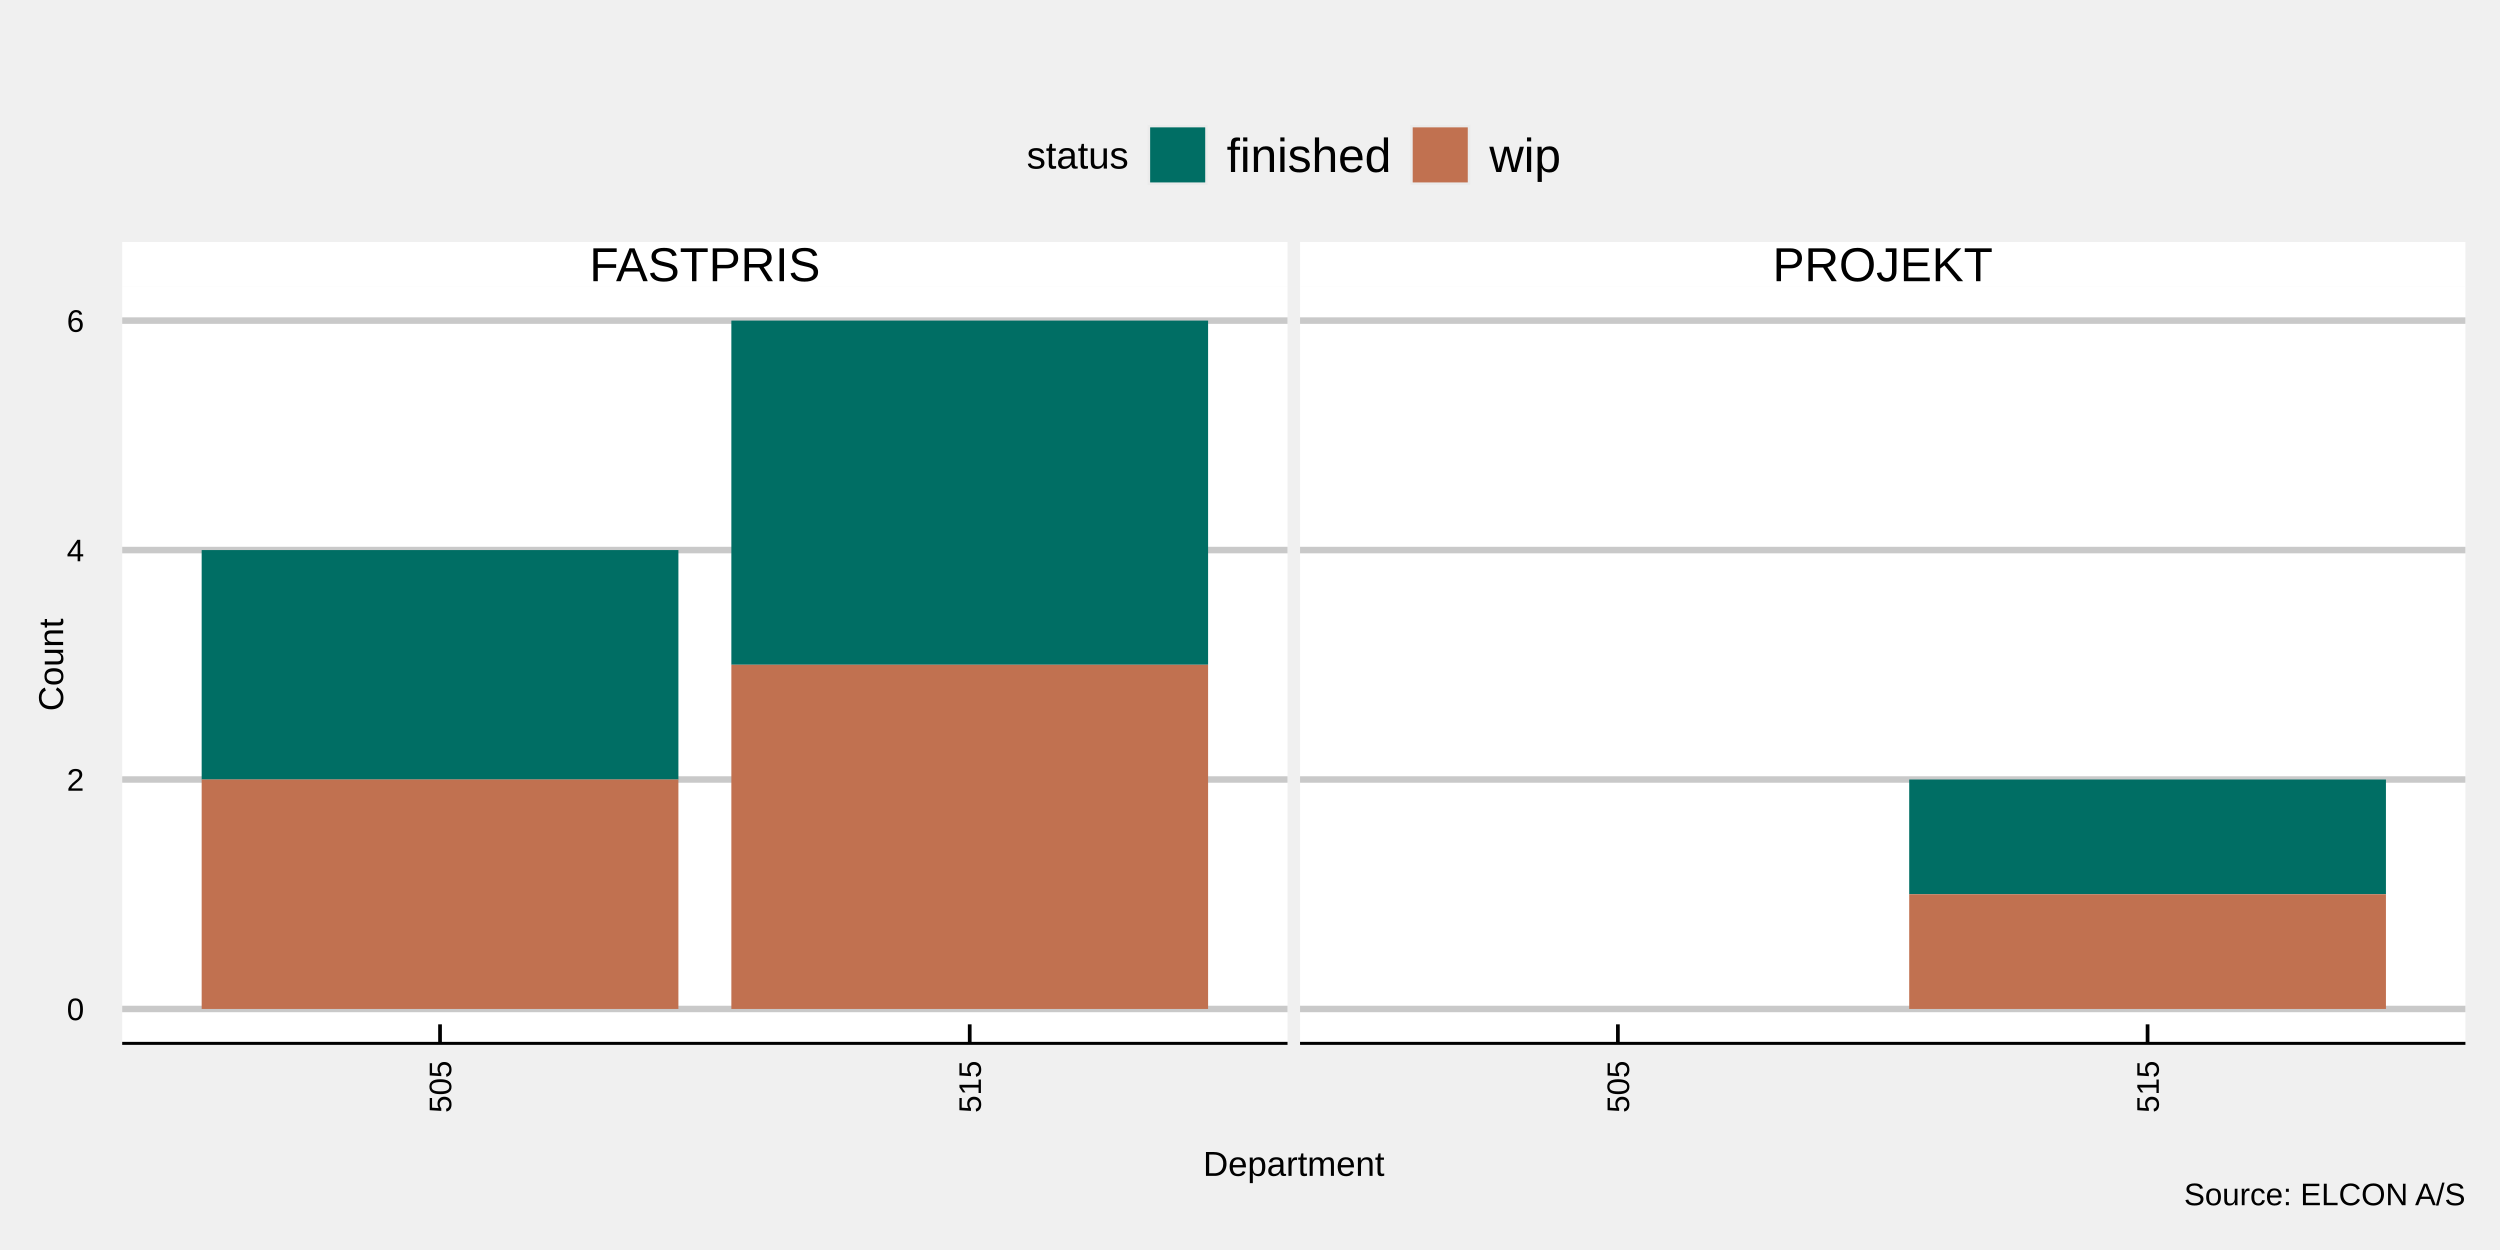
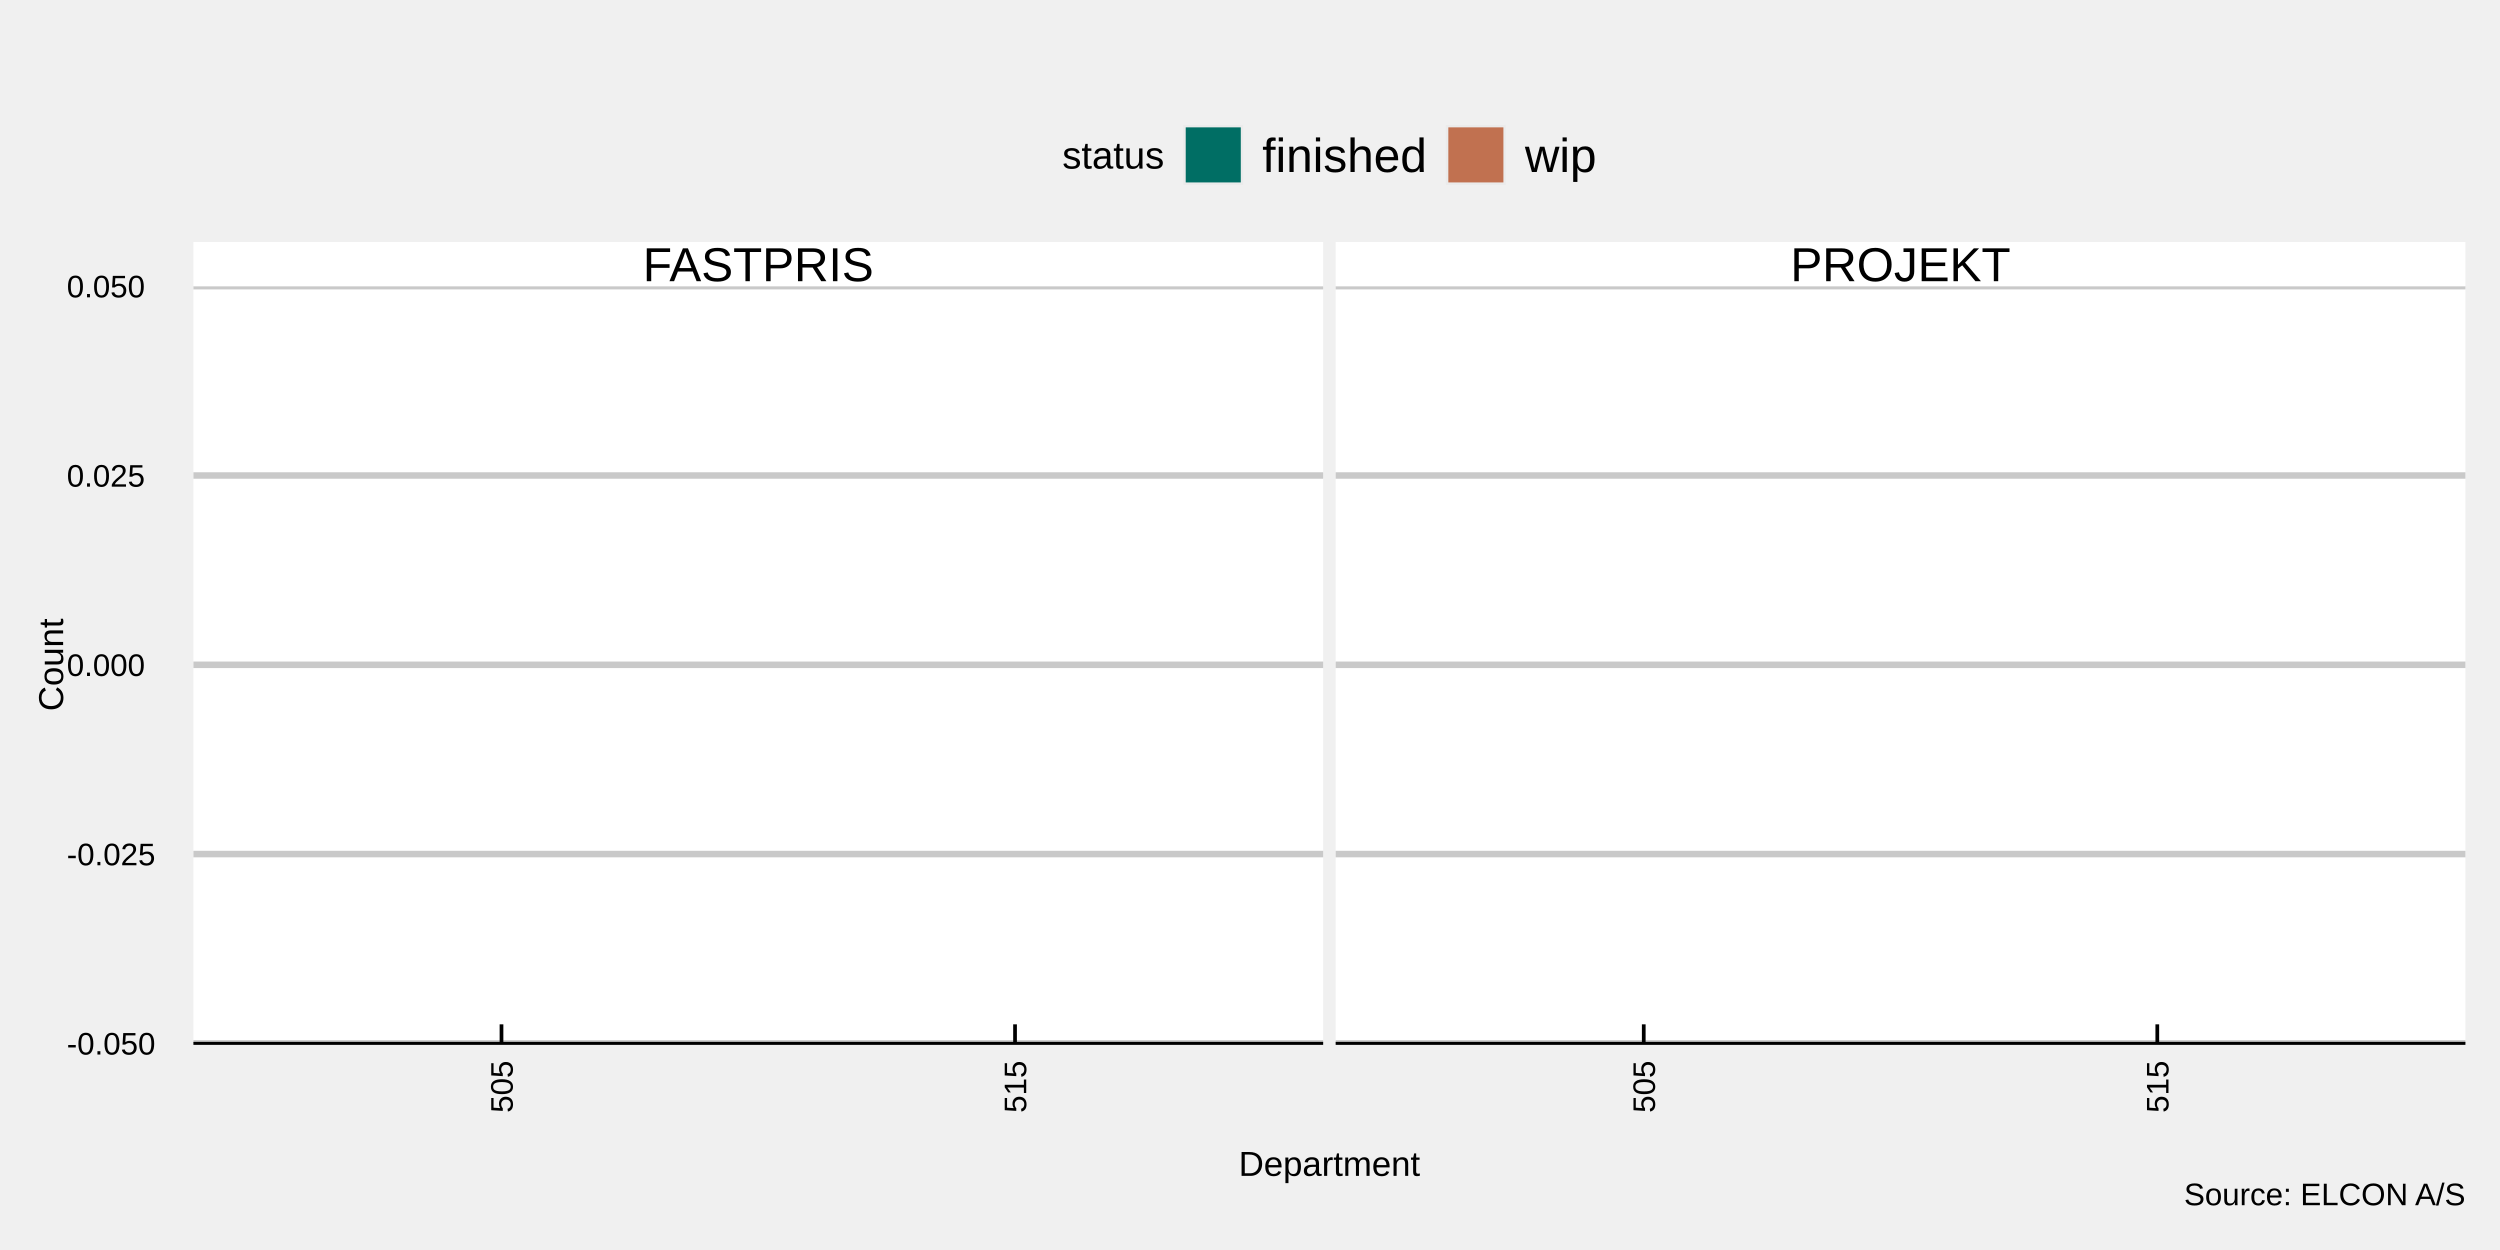
<svg xmlns="http://www.w3.org/2000/svg" class="svglite" width="720.00pt" height="360.00pt" viewBox="0 0 720.00 360.00">
  <defs>
    <style type="text/css">
    .svglite line, .svglite polyline, .svglite polygon, .svglite path, .svglite rect, .svglite circle {
      fill: none;
      stroke: #000000;
      stroke-linecap: round;
      stroke-linejoin: round;
      stroke-miterlimit: 10.00;
    }
    .svglite text {
      white-space: pre;
    }
  </style>
  </defs>
  <rect width="100%" height="100%" style="stroke: none; fill: none;" />
  <defs>
    <clipPath id="cpMC4wMHw3MjAuMDB8MC4wMHwzNjAuMDA=">
      <rect x="0.00" y="0.00" width="720.00" height="360.00" />
    </clipPath>
  </defs>
  <g clip-path="url(#cpMC4wMHw3MjAuMDB8MC4wMHwzNjAuMDA=)">
</g>
  <defs>
-     <clipPath id="cpMzUuMTl8MzcwLjgxfDgyLjQyfDMwMC40OQ==">
-       <rect x="35.19" y="82.42" width="335.62" height="218.07" />
+     <clipPath id="cpNTUuNzB8MzgxLjA3fDgyLjQyfDMwMC40OQ==">
+       <rect x="55.70" y="82.42" width="325.37" height="218.07" />
    </clipPath>
  </defs>
-   <g clip-path="url(#cpMzUuMTl8MzcwLjgxfDgyLjQyfDMwMC40OQ==)">
-     <rect x="35.19" y="82.42" width="335.62" height="218.07" style="stroke-width: 1.07; stroke: none; fill: #FFFFFF;" />
-     <polyline points="35.19,290.58 370.81,290.58 " style="stroke-width: 1.87; stroke: #C9C9C9; stroke-linecap: butt;" />
-     <polyline points="35.19,224.50 370.81,224.50 " style="stroke-width: 1.87; stroke: #C9C9C9; stroke-linecap: butt;" />
-     <polyline points="35.19,158.42 370.81,158.42 " style="stroke-width: 1.87; stroke: #C9C9C9; stroke-linecap: butt;" />
-     <polyline points="35.19,92.33 370.81,92.33 " style="stroke-width: 1.87; stroke: #C9C9C9; stroke-linecap: butt;" />
-     <rect x="210.63" y="92.33" width="137.30" height="99.12" style="stroke-width: 1.07; stroke: none; stroke-linecap: butt; stroke-linejoin: miter; fill: #006E64;" />
-     <rect x="210.63" y="191.46" width="137.30" height="99.12" style="stroke-width: 1.07; stroke: none; stroke-linecap: butt; stroke-linejoin: miter; fill: #C17150;" />
-     <rect x="58.08" y="158.42" width="137.30" height="66.08" style="stroke-width: 1.07; stroke: none; stroke-linecap: butt; stroke-linejoin: miter; fill: #006E64;" />
-     <rect x="58.08" y="224.50" width="137.30" height="66.08" style="stroke-width: 1.07; stroke: none; stroke-linecap: butt; stroke-linejoin: miter; fill: #C17150;" />
+   <g clip-path="url(#cpNTUuNzB8MzgxLjA3fDgyLjQyfDMwMC40OQ==)">
+     <rect x="55.70" y="82.42" width="325.37" height="218.07" style="stroke-width: 1.07; stroke: none; fill: #FFFFFF;" />
+     <polyline points="55.70,300.49 381.07,300.49 " style="stroke-width: 1.87; stroke: #C9C9C9; stroke-linecap: butt;" />
+     <polyline points="55.70,245.97 381.07,245.97 " style="stroke-width: 1.87; stroke: #C9C9C9; stroke-linecap: butt;" />
+     <polyline points="55.70,191.46 381.07,191.46 " style="stroke-width: 1.87; stroke: #C9C9C9; stroke-linecap: butt;" />
+     <polyline points="55.70,136.94 381.07,136.94 " style="stroke-width: 1.87; stroke: #C9C9C9; stroke-linecap: butt;" />
+     <polyline points="55.70,82.42 381.07,82.42 " style="stroke-width: 1.87; stroke: #C9C9C9; stroke-linecap: butt;" />
+     <rect x="77.88" y="191.46" width="133.11" height="0.00" style="stroke-width: 1.07; stroke: none; stroke-linecap: butt; stroke-linejoin: miter; fill: #006E64;" />
+     <rect x="77.88" y="191.46" width="133.11" height="0.00" style="stroke-width: 1.07; stroke: none; stroke-linecap: butt; stroke-linejoin: miter; fill: #C17150;" />
+     <rect x="225.78" y="191.46" width="133.11" height="0.00" style="stroke-width: 1.07; stroke: none; stroke-linecap: butt; stroke-linejoin: miter; fill: #006E64;" />
+     <rect x="225.78" y="191.46" width="133.11" height="0.00" style="stroke-width: 1.07; stroke: none; stroke-linecap: butt; stroke-linejoin: miter; fill: #C17150;" />
  </g>
  <g clip-path="url(#cpMC4wMHw3MjAuMDB8MC4wMHwzNjAuMDA=)">
</g>
  <defs>
-     <clipPath id="cpMzc0LjQxfDcxMC4wNHw4Mi40MnwzMDAuNDk=">
-       <rect x="374.41" y="82.42" width="335.62" height="218.07" />
+     <clipPath id="cpMzg0LjY3fDcxMC4wNHw4Mi40MnwzMDAuNDk=">
+       <rect x="384.67" y="82.42" width="325.37" height="218.07" />
    </clipPath>
  </defs>
-   <g clip-path="url(#cpMzc0LjQxfDcxMC4wNHw4Mi40MnwzMDAuNDk=)">
-     <rect x="374.41" y="82.42" width="335.62" height="218.07" style="stroke-width: 1.07; stroke: none; fill: #FFFFFF;" />
-     <polyline points="374.41,290.58 710.04,290.58 " style="stroke-width: 1.87; stroke: #C9C9C9; stroke-linecap: butt;" />
-     <polyline points="374.41,224.50 710.04,224.50 " style="stroke-width: 1.87; stroke: #C9C9C9; stroke-linecap: butt;" />
-     <polyline points="374.41,158.42 710.04,158.42 " style="stroke-width: 1.87; stroke: #C9C9C9; stroke-linecap: butt;" />
-     <polyline points="374.41,92.33 710.04,92.33 " style="stroke-width: 1.87; stroke: #C9C9C9; stroke-linecap: butt;" />
-     <rect x="549.85" y="224.50" width="137.30" height="33.04" style="stroke-width: 1.07; stroke: none; stroke-linecap: butt; stroke-linejoin: miter; fill: #006E64;" />
-     <rect x="549.85" y="257.54" width="137.30" height="33.04" style="stroke-width: 1.07; stroke: none; stroke-linecap: butt; stroke-linejoin: miter; fill: #C17150;" />
-     <rect x="397.30" y="290.58" width="137.30" height="0.00" style="stroke-width: 1.07; stroke: none; stroke-linecap: butt; stroke-linejoin: miter; fill: #006E64;" />
-     <rect x="397.30" y="290.58" width="137.30" height="0.00" style="stroke-width: 1.07; stroke: none; stroke-linecap: butt; stroke-linejoin: miter; fill: #C17150;" />
+   <g clip-path="url(#cpMzg0LjY3fDcxMC4wNHw4Mi40MnwzMDAuNDk=)">
+     <rect x="384.67" y="82.42" width="325.37" height="218.07" style="stroke-width: 1.07; stroke: none; fill: #FFFFFF;" />
+     <polyline points="384.67,300.49 710.04,300.49 " style="stroke-width: 1.87; stroke: #C9C9C9; stroke-linecap: butt;" />
+     <polyline points="384.67,245.97 710.04,245.97 " style="stroke-width: 1.87; stroke: #C9C9C9; stroke-linecap: butt;" />
+     <polyline points="384.67,191.46 710.04,191.46 " style="stroke-width: 1.87; stroke: #C9C9C9; stroke-linecap: butt;" />
+     <polyline points="384.67,136.94 710.04,136.94 " style="stroke-width: 1.87; stroke: #C9C9C9; stroke-linecap: butt;" />
+     <polyline points="384.67,82.42 710.04,82.42 " style="stroke-width: 1.87; stroke: #C9C9C9; stroke-linecap: butt;" />
+     <rect x="406.85" y="191.46" width="133.11" height="0.00" style="stroke-width: 1.07; stroke: none; stroke-linecap: butt; stroke-linejoin: miter; fill: #006E64;" />
+     <rect x="406.85" y="191.46" width="133.11" height="0.00" style="stroke-width: 1.07; stroke: none; stroke-linecap: butt; stroke-linejoin: miter; fill: #C17150;" />
+     <rect x="554.75" y="191.46" width="133.11" height="0.00" style="stroke-width: 1.07; stroke: none; stroke-linecap: butt; stroke-linejoin: miter; fill: #006E64;" />
+     <rect x="554.75" y="191.46" width="133.11" height="0.00" style="stroke-width: 1.07; stroke: none; stroke-linecap: butt; stroke-linejoin: miter; fill: #C17150;" />
  </g>
  <g clip-path="url(#cpMC4wMHw3MjAuMDB8MC4wMHwzNjAuMDA=)">
</g>
  <defs>
-     <clipPath id="cpMzUuMTl8MzcwLjgxfDY5LjY5fDgyLjQy">
-       <rect x="35.19" y="69.69" width="335.62" height="12.74" />
+     <clipPath id="cpNTUuNzB8MzgxLjA3fDY5LjY5fDgyLjQy">
+       <rect x="55.70" y="69.69" width="325.37" height="12.74" />
    </clipPath>
  </defs>
-   <g clip-path="url(#cpMzUuMTl8MzcwLjgxfDY5LjY5fDgyLjQy)">
-     <rect x="35.19" y="69.69" width="335.62" height="12.74" style="stroke-width: 1.07; stroke: none; fill: #FFFFFF;" />
-     <text x="203.00" y="80.98" text-anchor="middle" style="font-size: 13.75px; font-family: &quot;Arial&quot;;" textLength="66.49px" lengthAdjust="spacingAndGlyphs">FASTPRIS</text>
+   <g clip-path="url(#cpNTUuNzB8MzgxLjA3fDY5LjY5fDgyLjQy)">
+     <rect x="55.70" y="69.69" width="325.37" height="12.74" style="stroke-width: 1.07; stroke: none; fill: #FFFFFF;" />
+     <text x="218.38" y="80.98" text-anchor="middle" style="font-size: 13.75px; font-family: &quot;Arial&quot;;" textLength="66.49px" lengthAdjust="spacingAndGlyphs">FASTPRIS</text>
  </g>
  <g clip-path="url(#cpMC4wMHw3MjAuMDB8MC4wMHwzNjAuMDA=)">
</g>
  <defs>
-     <clipPath id="cpMzc0LjQxfDcxMC4wNHw2OS42OXw4Mi40Mg==">
-       <rect x="374.41" y="69.69" width="335.62" height="12.74" />
+     <clipPath id="cpMzg0LjY3fDcxMC4wNHw2OS42OXw4Mi40Mg==">
+       <rect x="384.67" y="69.69" width="325.37" height="12.74" />
    </clipPath>
  </defs>
-   <g clip-path="url(#cpMzc0LjQxfDcxMC4wNHw2OS42OXw4Mi40Mg==)">
-     <rect x="374.41" y="69.69" width="335.62" height="12.74" style="stroke-width: 1.07; stroke: none; fill: #FFFFFF;" />
-     <text x="542.23" y="80.98" text-anchor="middle" style="font-size: 13.75px; font-family: &quot;Arial&quot;;" textLength="63.42px" lengthAdjust="spacingAndGlyphs">PROJEKT</text>
+   <g clip-path="url(#cpMzg0LjY3fDcxMC4wNHw2OS42OXw4Mi40Mg==)">
+     <rect x="384.67" y="69.69" width="325.37" height="12.74" style="stroke-width: 1.07; stroke: none; fill: #FFFFFF;" />
+     <text x="547.35" y="80.98" text-anchor="middle" style="font-size: 13.75px; font-family: &quot;Arial&quot;;" textLength="63.42px" lengthAdjust="spacingAndGlyphs">PROJEKT</text>
  </g>
  <g clip-path="url(#cpMC4wMHw3MjAuMDB8MC4wMHwzNjAuMDA=)">
-     <polyline points="35.19,300.49 370.81,300.49 " style="stroke-width: 0.85; stroke-linecap: butt;" />
-     <polyline points="126.73,295.01 126.73,300.49 " style="stroke-width: 1.07; stroke-linecap: butt;" />
-     <polyline points="279.28,295.01 279.28,300.49 " style="stroke-width: 1.07; stroke-linecap: butt;" />
-     <text transform="translate(129.95,305.47) rotate(-90)" text-anchor="end" style="font-size: 9.00px; font-family: &quot;Arial&quot;;" textLength="15.01px" lengthAdjust="spacingAndGlyphs">505</text>
-     <text transform="translate(282.50,305.47) rotate(-90)" text-anchor="end" style="font-size: 9.00px; font-family: &quot;Arial&quot;;" textLength="15.01px" lengthAdjust="spacingAndGlyphs">515</text>
-     <polyline points="374.41,300.49 710.04,300.49 " style="stroke-width: 0.85; stroke-linecap: butt;" />
-     <polyline points="465.95,295.01 465.95,300.49 " style="stroke-width: 1.07; stroke-linecap: butt;" />
-     <polyline points="618.50,295.01 618.50,300.49 " style="stroke-width: 1.07; stroke-linecap: butt;" />
-     <text transform="translate(469.17,305.47) rotate(-90)" text-anchor="end" style="font-size: 9.00px; font-family: &quot;Arial&quot;;" textLength="15.01px" lengthAdjust="spacingAndGlyphs">505</text>
-     <text transform="translate(621.73,305.47) rotate(-90)" text-anchor="end" style="font-size: 9.00px; font-family: &quot;Arial&quot;;" textLength="15.01px" lengthAdjust="spacingAndGlyphs">515</text>
-     <text x="19.23" y="293.80" style="font-size: 9.00px; font-family: &quot;Arial&quot;;" textLength="5.00px" lengthAdjust="spacingAndGlyphs">0</text>
-     <text x="19.23" y="227.72" style="font-size: 9.00px; font-family: &quot;Arial&quot;;" textLength="5.00px" lengthAdjust="spacingAndGlyphs">2</text>
-     <text x="19.23" y="161.64" style="font-size: 9.00px; font-family: &quot;Arial&quot;;" textLength="5.00px" lengthAdjust="spacingAndGlyphs">4</text>
-     <text x="19.23" y="95.56" style="font-size: 9.00px; font-family: &quot;Arial&quot;;" textLength="5.00px" lengthAdjust="spacingAndGlyphs">6</text>
-     <text x="372.61" y="338.66" text-anchor="middle" style="font-size: 10.00px; font-family: &quot;Arial&quot;;" textLength="52.27px" lengthAdjust="spacingAndGlyphs">Department</text>
+     <polyline points="55.70,300.49 381.07,300.49 " style="stroke-width: 0.85; stroke-linecap: butt;" />
+     <polyline points="144.43,295.01 144.43,300.49 " style="stroke-width: 1.07; stroke-linecap: butt;" />
+     <polyline points="292.33,295.01 292.33,300.49 " style="stroke-width: 1.07; stroke-linecap: butt;" />
+     <text transform="translate(147.66,305.47) rotate(-90)" text-anchor="end" style="font-size: 9.00px; font-family: &quot;Arial&quot;;" textLength="15.01px" lengthAdjust="spacingAndGlyphs">505</text>
+     <text transform="translate(295.55,305.47) rotate(-90)" text-anchor="end" style="font-size: 9.00px; font-family: &quot;Arial&quot;;" textLength="15.01px" lengthAdjust="spacingAndGlyphs">515</text>
+     <polyline points="384.67,300.49 710.04,300.49 " style="stroke-width: 0.85; stroke-linecap: butt;" />
+     <polyline points="473.40,295.01 473.40,300.49 " style="stroke-width: 1.07; stroke-linecap: butt;" />
+     <polyline points="621.30,295.01 621.30,300.49 " style="stroke-width: 1.07; stroke-linecap: butt;" />
+     <text transform="translate(476.63,305.47) rotate(-90)" text-anchor="end" style="font-size: 9.00px; font-family: &quot;Arial&quot;;" textLength="15.01px" lengthAdjust="spacingAndGlyphs">505</text>
+     <text transform="translate(624.52,305.47) rotate(-90)" text-anchor="end" style="font-size: 9.00px; font-family: &quot;Arial&quot;;" textLength="15.01px" lengthAdjust="spacingAndGlyphs">515</text>
+     <text x="19.23" y="303.71" style="font-size: 9.00px; font-family: &quot;Arial&quot;;" textLength="25.51px" lengthAdjust="spacingAndGlyphs">-0.050</text>
+     <text x="19.23" y="249.20" style="font-size: 9.00px; font-family: &quot;Arial&quot;;" textLength="25.51px" lengthAdjust="spacingAndGlyphs">-0.025</text>
+     <text x="19.23" y="194.68" style="font-size: 9.00px; font-family: &quot;Arial&quot;;" textLength="22.51px" lengthAdjust="spacingAndGlyphs">0.000</text>
+     <text x="19.23" y="140.16" style="font-size: 9.00px; font-family: &quot;Arial&quot;;" textLength="22.51px" lengthAdjust="spacingAndGlyphs">0.025</text>
+     <text x="19.23" y="85.64" style="font-size: 9.00px; font-family: &quot;Arial&quot;;" textLength="22.51px" lengthAdjust="spacingAndGlyphs">0.050</text>
+     <text x="382.87" y="338.66" text-anchor="middle" style="font-size: 10.00px; font-family: &quot;Arial&quot;;" textLength="52.27px" lengthAdjust="spacingAndGlyphs">Department</text>
    <text transform="translate(18.18,191.46) rotate(-90)" text-anchor="middle" style="font-size: 10.00px; font-family: &quot;Arial&quot;;" textLength="26.70px" lengthAdjust="spacingAndGlyphs">Count</text>
-     <text x="295.69" y="48.55" style="font-size: 11.00px; font-family: &quot;Arial&quot;;" textLength="29.36px" lengthAdjust="spacingAndGlyphs">status</text>
-     <rect x="330.53" y="35.97" width="17.28" height="17.28" style="stroke-width: 1.07; stroke: none; fill: #EBEBEB;" />
-     <rect x="331.24" y="36.68" width="15.86" height="15.86" style="stroke-width: 1.07; stroke: none; stroke-linecap: butt; stroke-linejoin: miter; fill: #006E64;" />
-     <rect x="406.16" y="35.97" width="17.28" height="17.28" style="stroke-width: 1.07; stroke: none; fill: #EBEBEB;" />
-     <rect x="406.86" y="36.68" width="15.86" height="15.86" style="stroke-width: 1.07; stroke: none; stroke-linecap: butt; stroke-linejoin: miter; fill: #C17150;" />
-     <text x="353.29" y="49.53" style="font-size: 13.75px; font-family: &quot;Arial&quot;;" textLength="47.39px" lengthAdjust="spacingAndGlyphs">finished</text>
-     <text x="428.92" y="49.53" style="font-size: 13.75px; font-family: &quot;Arial&quot;;" textLength="20.63px" lengthAdjust="spacingAndGlyphs">wip</text>
+     <text x="305.94" y="48.55" style="font-size: 11.00px; font-family: &quot;Arial&quot;;" textLength="29.36px" lengthAdjust="spacingAndGlyphs">status</text>
+     <rect x="340.78" y="35.97" width="17.28" height="17.28" style="stroke-width: 1.07; stroke: none; fill: #EBEBEB;" />
+     <rect x="341.49" y="36.68" width="15.86" height="15.86" style="stroke-width: 1.07; stroke: none; stroke-linecap: butt; stroke-linejoin: miter; fill: #006E64;" />
+     <rect x="416.41" y="35.97" width="17.28" height="17.28" style="stroke-width: 1.07; stroke: none; fill: #EBEBEB;" />
+     <rect x="417.12" y="36.68" width="15.86" height="15.86" style="stroke-width: 1.07; stroke: none; stroke-linecap: butt; stroke-linejoin: miter; fill: #C17150;" />
+     <text x="363.54" y="49.53" style="font-size: 13.75px; font-family: &quot;Arial&quot;;" textLength="47.39px" lengthAdjust="spacingAndGlyphs">finished</text>
+     <text x="439.17" y="49.53" style="font-size: 13.75px; font-family: &quot;Arial&quot;;" textLength="20.63px" lengthAdjust="spacingAndGlyphs">wip</text>
    <text x="710.04" y="347.10" text-anchor="end" style="font-size: 9.00px; font-family: &quot;Arial&quot;;" textLength="81.03px" lengthAdjust="spacingAndGlyphs">Source: ELCON A/S</text>
  </g>
</svg>
